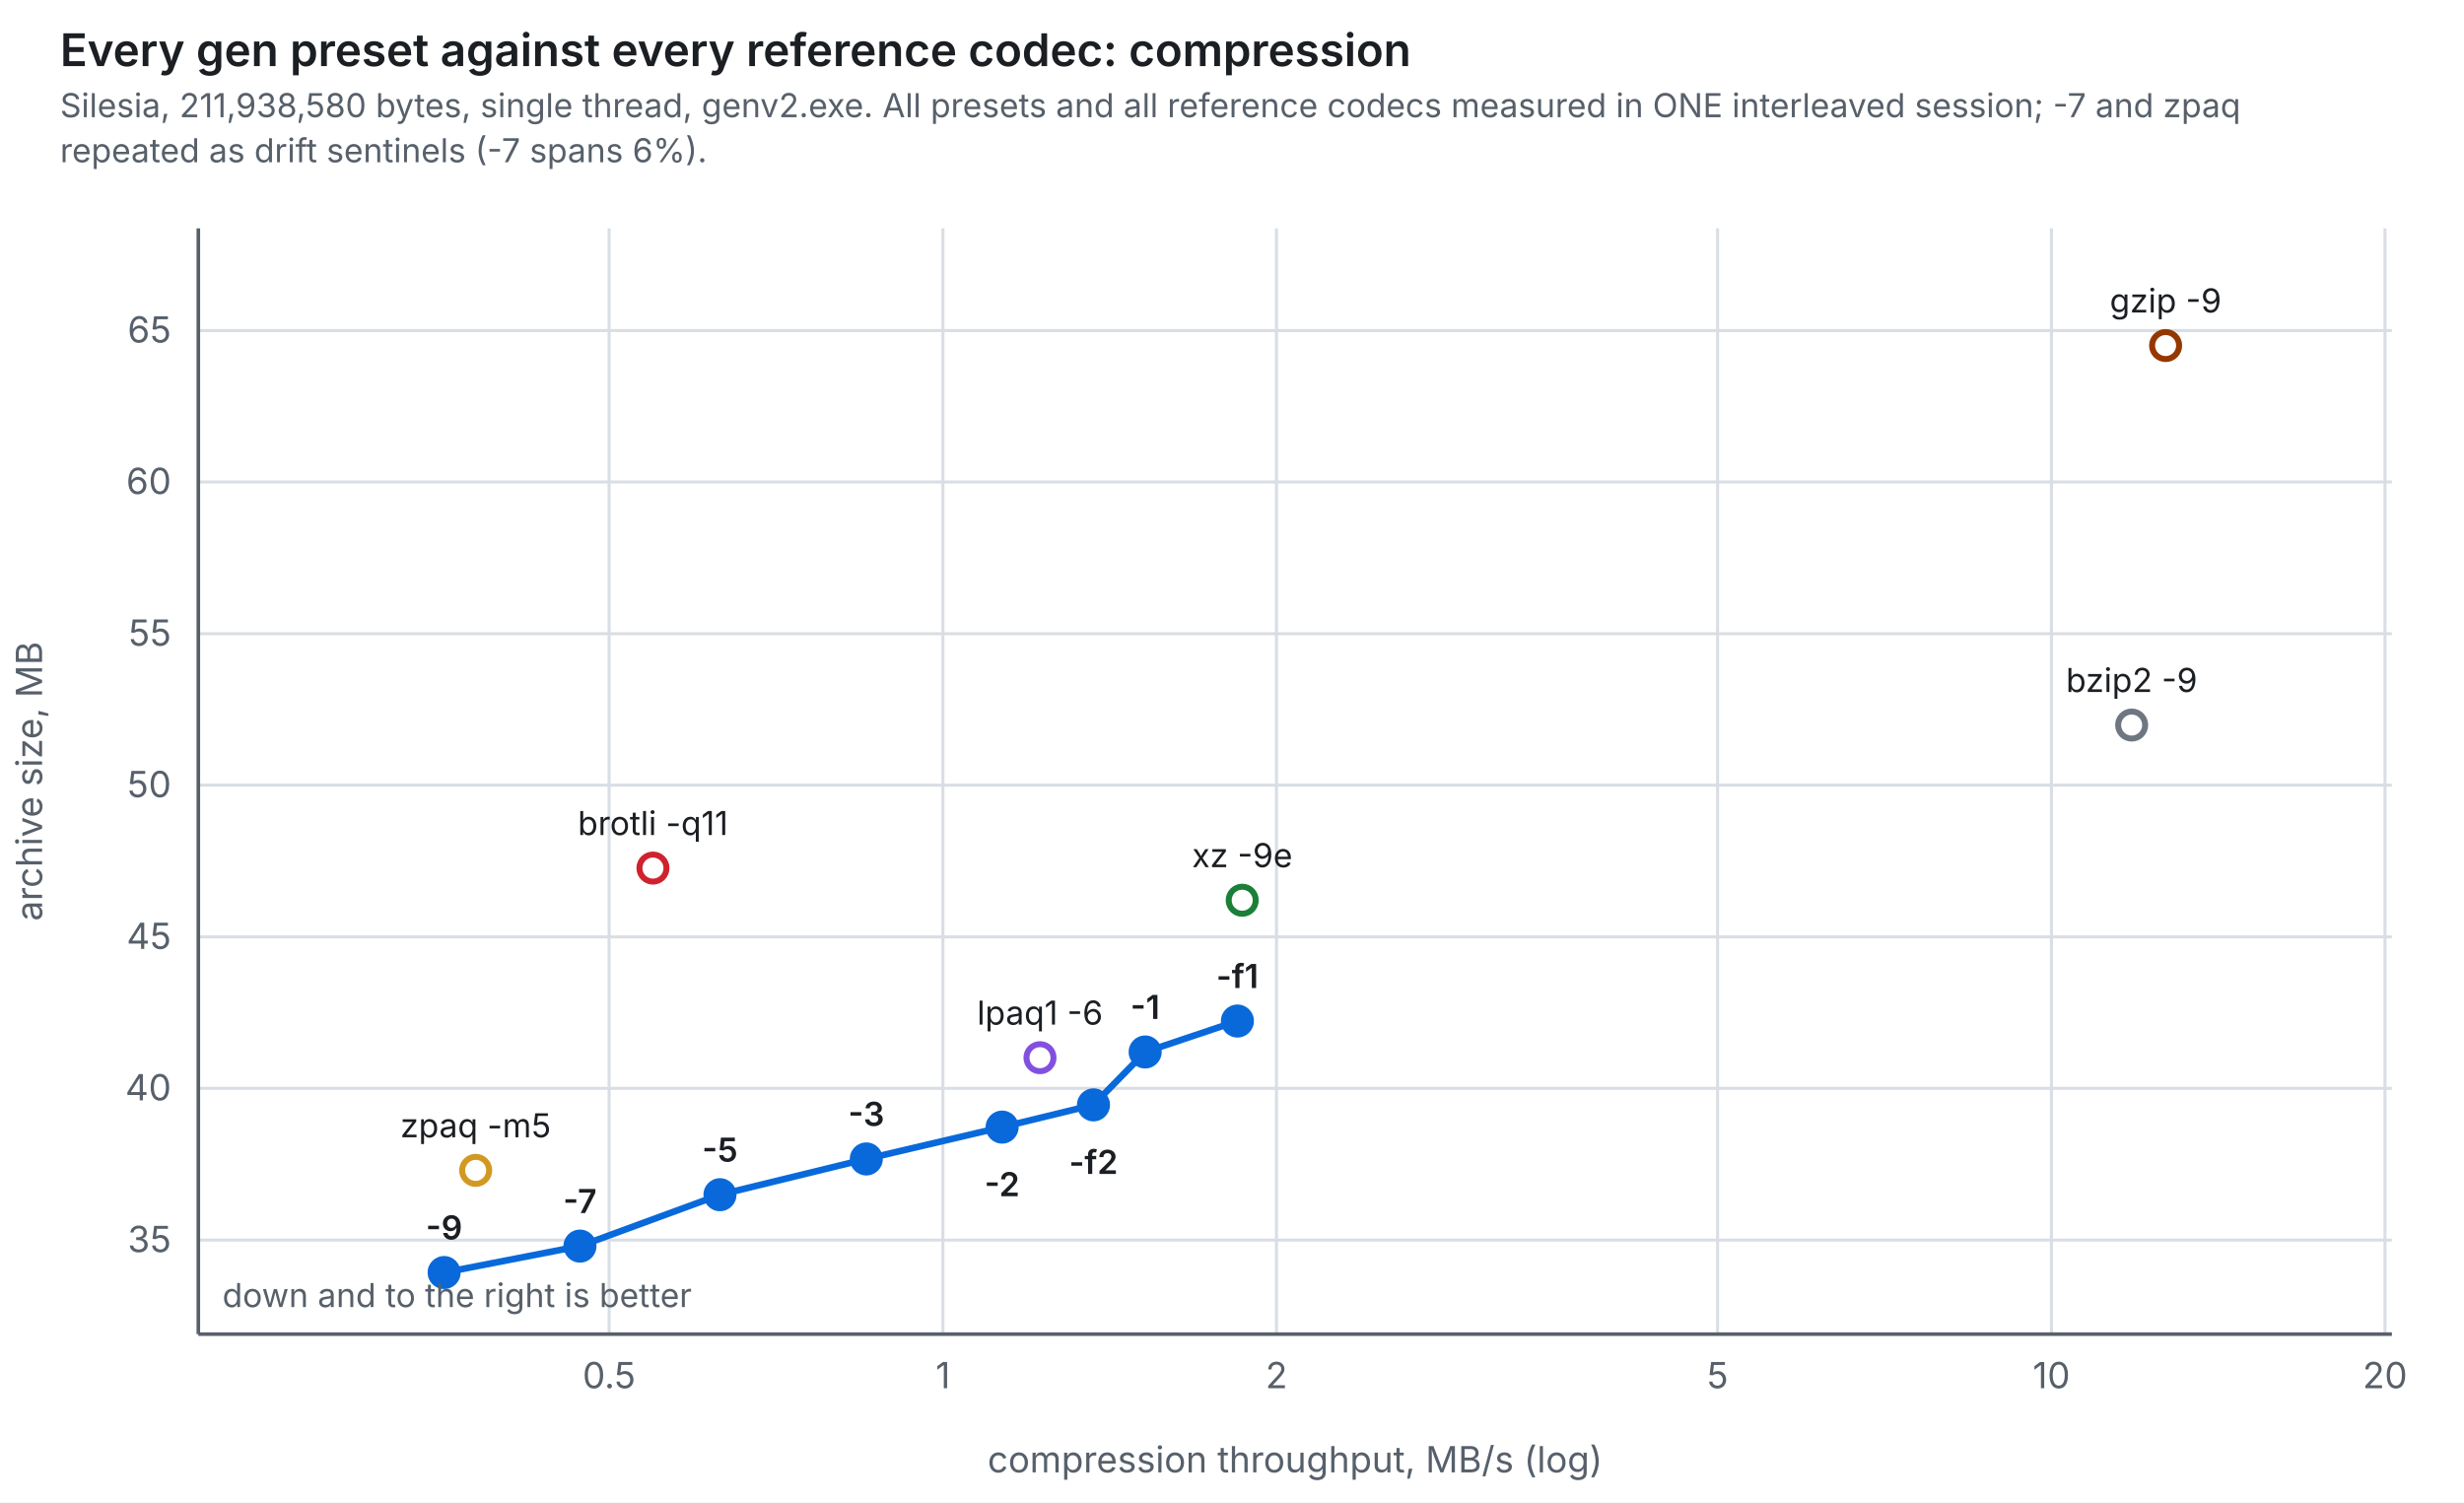
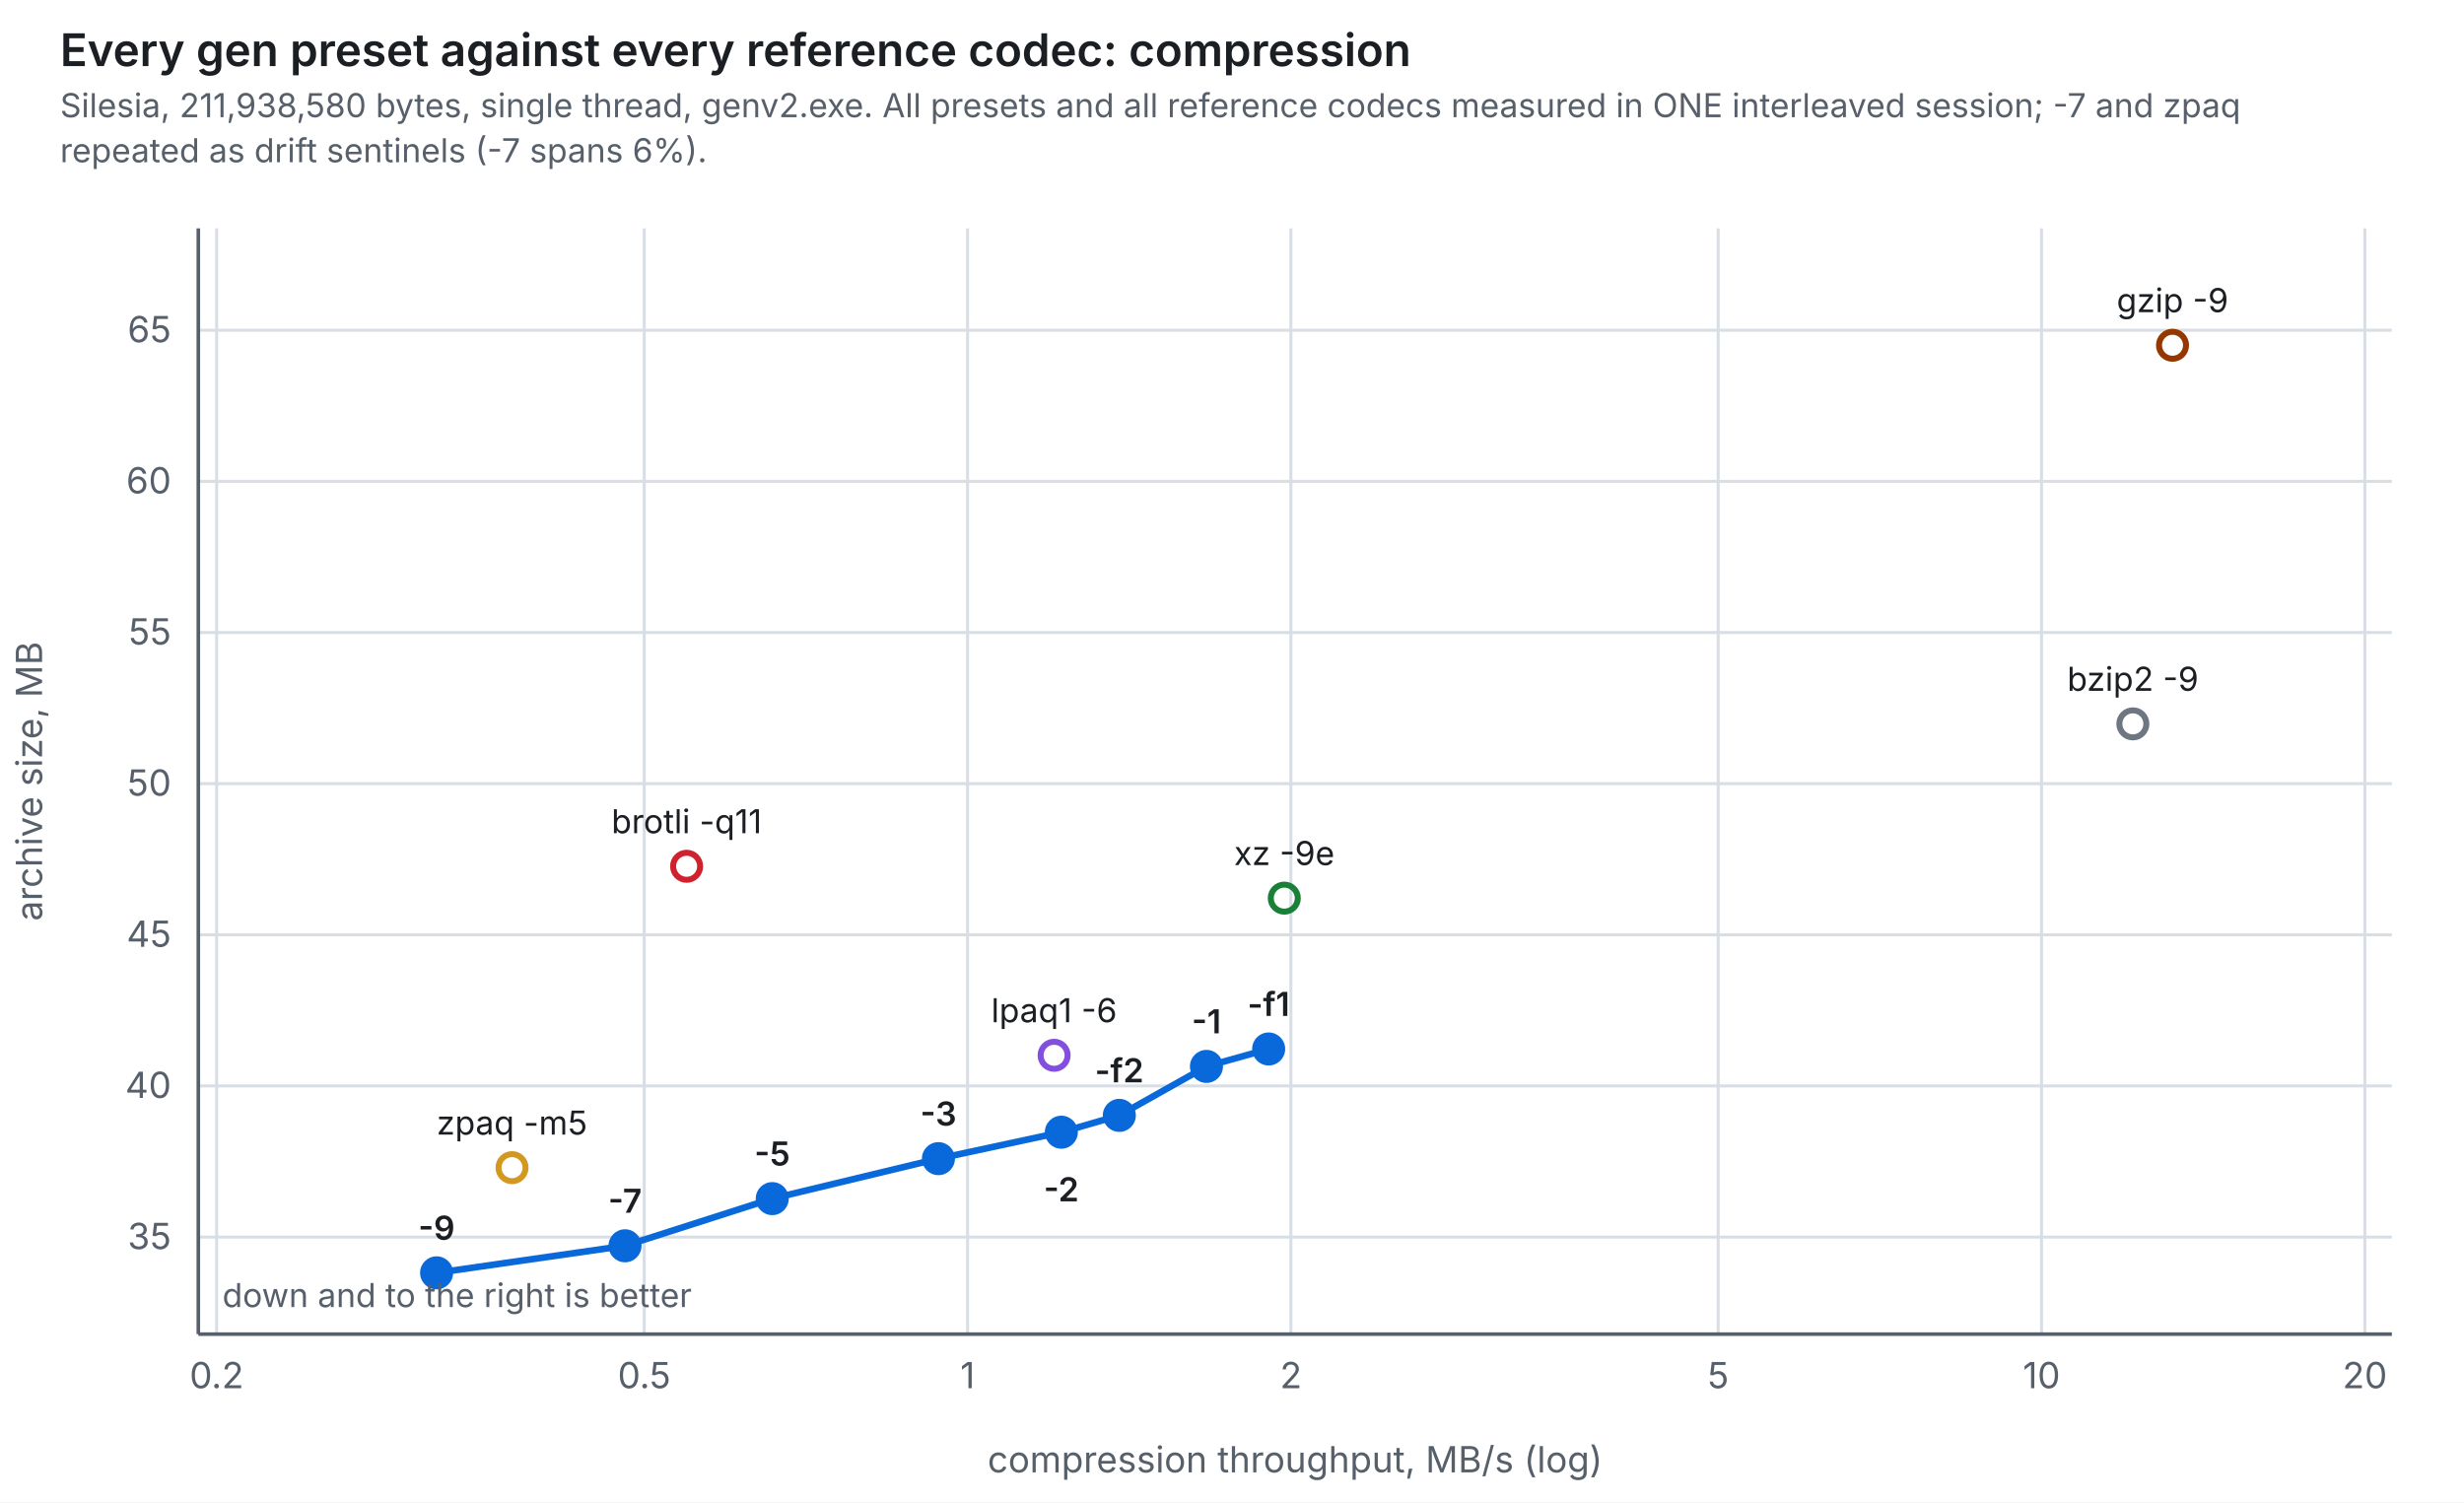
<svg xmlns="http://www.w3.org/2000/svg" width="820" height="500" viewBox="0 0 820 500" font-family="system-ui">
  <style>
  .bg   { fill: #ffffff; }
  .fg   { fill: #1b1f23; }
  .grid { stroke: #d8dee4; stroke-width: 1; }
  .axis { stroke: #57606a; stroke-width: 1.2; }
  .lbl  { fill: #57606a; font: 12px system-ui, -apple-system, Segoe UI, sans-serif; }
  .ttl  { fill: #1b1f23; font: 600 15px system-ui, -apple-system, Segoe UI, sans-serif; }
  .sub  { fill: #57606a; font: 11px system-ui, -apple-system, Segoe UI, sans-serif; }
  .tag  { fill: #1b1f23; font: 11px system-ui, -apple-system, Segoe UI, sans-serif; }
  .tagb { fill: #1b1f23; font: 600 11px system-ui, -apple-system, Segoe UI, sans-serif; }
  .gen  { stroke: #0969da; fill: #0969da; }
  .genl { stroke: #0969da; stroke-width: 2.2; fill: none; }
  .oldl { stroke: #8c959f; stroke-width: 2; fill: none; stroke-dasharray: 5 4; }
  .oldd { stroke: #8c959f; fill: none; stroke-width: 2; }
  @media (prefers-color-scheme: dark) {
    .bg   { fill: #0d1117; }
    .fg   { fill: #e6edf3; }
    .grid { stroke: #30363d; }
    .axis { stroke: #8b949e; }
    .lbl  { fill: #8b949e; }
    .ttl  { fill: #e6edf3; }
    .sub  { fill: #8b949e; }
    .tag  { fill: #e6edf3; }
    .tagb { fill: #e6edf3; }
    .gen  { stroke: #58a6ff; fill: #58a6ff; }
    .genl { stroke: #58a6ff; }
    .oldl { stroke: #6e7681; }
    .oldd { stroke: #6e7681; }
  }
</style>
  <rect class="bg" width="820" height="500" />
  <text class="ttl" x="20" y="22">Every gen preset against every reference codec: compression</text>
  <text class="sub" x="20" y="39">Silesia, 211,938,580 bytes, single thread, genv2.exe. All presets and all reference codecs measured in ONE interleaved session; -7 and zpaq</text>
  <text class="sub" x="20" y="54">repeated as drift sentinels (-7 spans 6%).</text>
  <text class="lbl" x="431.0" y="490" text-anchor="middle">compression throughput, MB/s  (log)</text>
  <text class="lbl" x="14" y="260.0" text-anchor="middle" transform="rotate(-90 14 260.0)">archive size, MB</text>
-   <line class="grid" x1="66" y1="412.7" x2="796" y2="412.7" />
-   <text class="lbl" x="57" y="416.7" text-anchor="end">35</text>
-   <line class="grid" x1="66" y1="362.2" x2="796" y2="362.2" />
-   <text class="lbl" x="57" y="366.2" text-anchor="end">40</text>
-   <line class="grid" x1="66" y1="311.8" x2="796" y2="311.8" />
-   <text class="lbl" x="57" y="315.8" text-anchor="end">45</text>
-   <line class="grid" x1="66" y1="261.3" x2="796" y2="261.3" />
-   <text class="lbl" x="57" y="265.3" text-anchor="end">50</text>
-   <line class="grid" x1="66" y1="210.9" x2="796" y2="210.9" />
-   <text class="lbl" x="57" y="214.9" text-anchor="end">55</text>
-   <line class="grid" x1="66" y1="160.4" x2="796" y2="160.4" />
-   <text class="lbl" x="57" y="164.4" text-anchor="end">60</text>
-   <line class="grid" x1="66" y1="110.0" x2="796" y2="110.0" />
-   <text class="lbl" x="57" y="114.0" text-anchor="end">65</text>
-   <line class="grid" x1="202.7" y1="76" x2="202.7" y2="444" />
-   <text class="lbl" x="202.7" y="462" text-anchor="middle">0.5</text>
-   <line class="grid" x1="313.8" y1="76" x2="313.8" y2="444" />
-   <text class="lbl" x="313.8" y="462" text-anchor="middle">1</text>
-   <line class="grid" x1="424.8" y1="76" x2="424.8" y2="444" />
-   <text class="lbl" x="424.8" y="462" text-anchor="middle">2</text>
-   <line class="grid" x1="571.6" y1="76" x2="571.6" y2="444" />
-   <text class="lbl" x="571.6" y="462" text-anchor="middle">5</text>
-   <line class="grid" x1="682.7" y1="76" x2="682.7" y2="444" />
-   <text class="lbl" x="682.7" y="462" text-anchor="middle">10</text>
-   <line class="grid" x1="793.7" y1="76" x2="793.7" y2="444" />
-   <text class="lbl" x="793.7" y="462" text-anchor="middle">20</text>
+   <line class="grid" x1="66" y1="411.7" x2="796" y2="411.7" />
+   <text class="lbl" x="57" y="415.7" text-anchor="end">35</text>
+   <line class="grid" x1="66" y1="361.4" x2="796" y2="361.4" />
+   <text class="lbl" x="57" y="365.4" text-anchor="end">40</text>
+   <line class="grid" x1="66" y1="311.1" x2="796" y2="311.1" />
+   <text class="lbl" x="57" y="315.1" text-anchor="end">45</text>
+   <line class="grid" x1="66" y1="260.8" x2="796" y2="260.8" />
+   <text class="lbl" x="57" y="264.8" text-anchor="end">50</text>
+   <line class="grid" x1="66" y1="210.5" x2="796" y2="210.5" />
+   <text class="lbl" x="57" y="214.5" text-anchor="end">55</text>
+   <line class="grid" x1="66" y1="160.2" x2="796" y2="160.2" />
+   <text class="lbl" x="57" y="164.2" text-anchor="end">60</text>
+   <line class="grid" x1="66" y1="109.9" x2="796" y2="109.9" />
+   <text class="lbl" x="57" y="113.9" text-anchor="end">65</text>
+   <line class="grid" x1="72.1" y1="76" x2="72.1" y2="444" />
+   <text class="lbl" x="72.1" y="462" text-anchor="middle">0.2</text>
+   <line class="grid" x1="214.4" y1="76" x2="214.4" y2="444" />
+   <text class="lbl" x="214.4" y="462" text-anchor="middle">0.5</text>
+   <line class="grid" x1="322.0" y1="76" x2="322.0" y2="444" />
+   <text class="lbl" x="322.0" y="462" text-anchor="middle">1</text>
+   <line class="grid" x1="429.6" y1="76" x2="429.6" y2="444" />
+   <text class="lbl" x="429.6" y="462" text-anchor="middle">2</text>
+   <line class="grid" x1="571.8" y1="76" x2="571.8" y2="444" />
+   <text class="lbl" x="571.8" y="462" text-anchor="middle">5</text>
+   <line class="grid" x1="679.4" y1="76" x2="679.4" y2="444" />
+   <text class="lbl" x="679.4" y="462" text-anchor="middle">10</text>
+   <line class="grid" x1="787.0" y1="76" x2="787.0" y2="444" />
+   <text class="lbl" x="787.0" y="462" text-anchor="middle">20</text>
  <line class="axis" x1="66" y1="76" x2="66" y2="444" />
  <line class="axis" x1="66" y1="444" x2="796" y2="444" />
-   <circle cx="158.3" cy="389.5" r="4.5" stroke="#d29922" fill="none" stroke-width="2" />
-   <circle cx="720.7" cy="115.0" r="4.5" stroke="#953800" fill="none" stroke-width="2" />
-   <circle cx="413.4" cy="299.6" r="4.5" stroke="#1a7f37" fill="none" stroke-width="2" />
-   <circle cx="709.4" cy="241.3" r="4.5" stroke="#6e7781" fill="none" stroke-width="2" />
-   <circle cx="346.1" cy="352.0" r="4.5" stroke="#8250df" fill="none" stroke-width="2" />
-   <circle cx="217.3" cy="288.9" r="4.5" stroke="#cf222e" fill="none" stroke-width="2" />
-   <path class="genl" d="M411.8,339.8 L381.1,350.1 L363.9,367.7 L333.5,375.1 L288.3,385.7 L239.6,397.6 L193.0,414.7 L147.8,423.5" />
-   <circle cx="411.8" cy="339.8" r="5" class="gen" />
-   <circle cx="381.1" cy="350.1" r="5" class="gen" />
-   <circle cx="363.9" cy="367.7" r="5" class="gen" />
-   <circle cx="333.5" cy="375.1" r="5" class="gen" />
-   <circle cx="288.3" cy="385.7" r="5" class="gen" />
-   <circle cx="239.6" cy="397.6" r="5" class="gen" />
-   <circle cx="193.0" cy="414.7" r="5" class="gen" />
-   <circle cx="147.8" cy="423.5" r="5" class="gen" />
-   <text class="tag" x="346.1" y="341.0" text-anchor="middle" fill="#8250df">lpaq1 -6</text>
-   <text class="tagb" x="381.1" y="339.1" text-anchor="middle">-1</text>
-   <text class="tagb" x="363.9" y="390.7" text-anchor="middle">-f2</text>
-   <text class="tagb" x="333.5" y="398.1" text-anchor="middle">-2</text>
-   <text class="tagb" x="411.8" y="328.8" text-anchor="middle">-f1</text>
-   <text class="tagb" x="288.3" y="374.7" text-anchor="middle">-3</text>
-   <text class="tagb" x="239.6" y="386.6" text-anchor="middle">-5</text>
-   <text class="tagb" x="193.0" y="403.7" text-anchor="middle">-7</text>
-   <text class="tagb" x="147.8" y="412.5" text-anchor="middle">-9</text>
-   <text class="tag" x="158.3" y="378.5" text-anchor="middle" fill="#d29922">zpaq -m5</text>
-   <text class="tag" x="720.7" y="104.0" text-anchor="middle" fill="#953800">gzip -9</text>
-   <text class="tag" x="413.4" y="288.6" text-anchor="middle" fill="#1a7f37">xz -9e</text>
-   <text class="tag" x="709.4" y="230.3" text-anchor="middle" fill="#6e7781">bzip2 -9</text>
-   <text class="tag" x="217.3" y="277.9" text-anchor="middle" fill="#cf222e">brotli -q11</text>
+   <circle cx="723.0" cy="114.9" r="4.5" stroke="#953800" fill="none" stroke-width="2" />
+   <circle cx="427.4" cy="298.9" r="4.5" stroke="#1a7f37" fill="none" stroke-width="2" />
+   <circle cx="709.8" cy="240.9" r="4.5" stroke="#6e7781" fill="none" stroke-width="2" />
+   <circle cx="350.8" cy="351.2" r="4.5" stroke="#8250df" fill="none" stroke-width="2" />
+   <circle cx="228.5" cy="288.3" r="4.5" stroke="#cf222e" fill="none" stroke-width="2" />
+   <circle cx="170.4" cy="388.6" r="4.5" stroke="#d29922" fill="none" stroke-width="2" />
+   <path class="genl" d="M422.2,349.1 L401.5,354.9 L372.5,371.2 L353.2,376.8 L312.3,385.6 L257.0,398.9 L208.0,414.6 L145.3,423.6" />
+   <circle cx="422.2" cy="349.1" r="5" class="gen" />
+   <circle cx="401.5" cy="354.9" r="5" class="gen" />
+   <circle cx="372.5" cy="371.2" r="5" class="gen" />
+   <circle cx="353.2" cy="376.8" r="5" class="gen" />
+   <circle cx="312.3" cy="385.6" r="5" class="gen" />
+   <circle cx="257.0" cy="398.9" r="5" class="gen" />
+   <circle cx="208.0" cy="414.6" r="5" class="gen" />
+   <circle cx="145.3" cy="423.6" r="5" class="gen" />
+   <text class="tagb" x="372.5" y="360.2" text-anchor="middle">-f2</text>
+   <text class="tagb" x="401.5" y="343.9" text-anchor="middle">-1</text>
+   <text class="tagb" x="353.2" y="399.8" text-anchor="middle">-2</text>
+   <text class="tagb" x="312.3" y="374.6" text-anchor="middle">-3</text>
+   <text class="tag" x="350.8" y="340.2" text-anchor="middle" fill="#8250df">lpaq1 -6</text>
+   <text class="tagb" x="422.2" y="338.1" text-anchor="middle">-f1</text>
+   <text class="tagb" x="257.0" y="387.9" text-anchor="middle">-5</text>
+   <text class="tagb" x="208.0" y="403.6" text-anchor="middle">-7</text>
+   <text class="tagb" x="145.3" y="412.6" text-anchor="middle">-9</text>
+   <text class="tag" x="723.0" y="103.9" text-anchor="middle" fill="#953800">gzip -9</text>
+   <text class="tag" x="427.4" y="287.9" text-anchor="middle" fill="#1a7f37">xz -9e</text>
+   <text class="tag" x="709.8" y="229.9" text-anchor="middle" fill="#6e7781">bzip2 -9</text>
+   <text class="tag" x="228.5" y="277.3" text-anchor="middle" fill="#cf222e">brotli -q11</text>
+   <text class="tag" x="170.4" y="377.6" text-anchor="middle" fill="#d29922">zpaq -m5</text>
  <text class="sub" x="74.0" y="435.0" text-anchor="start">down and to the right is better</text>
</svg>
